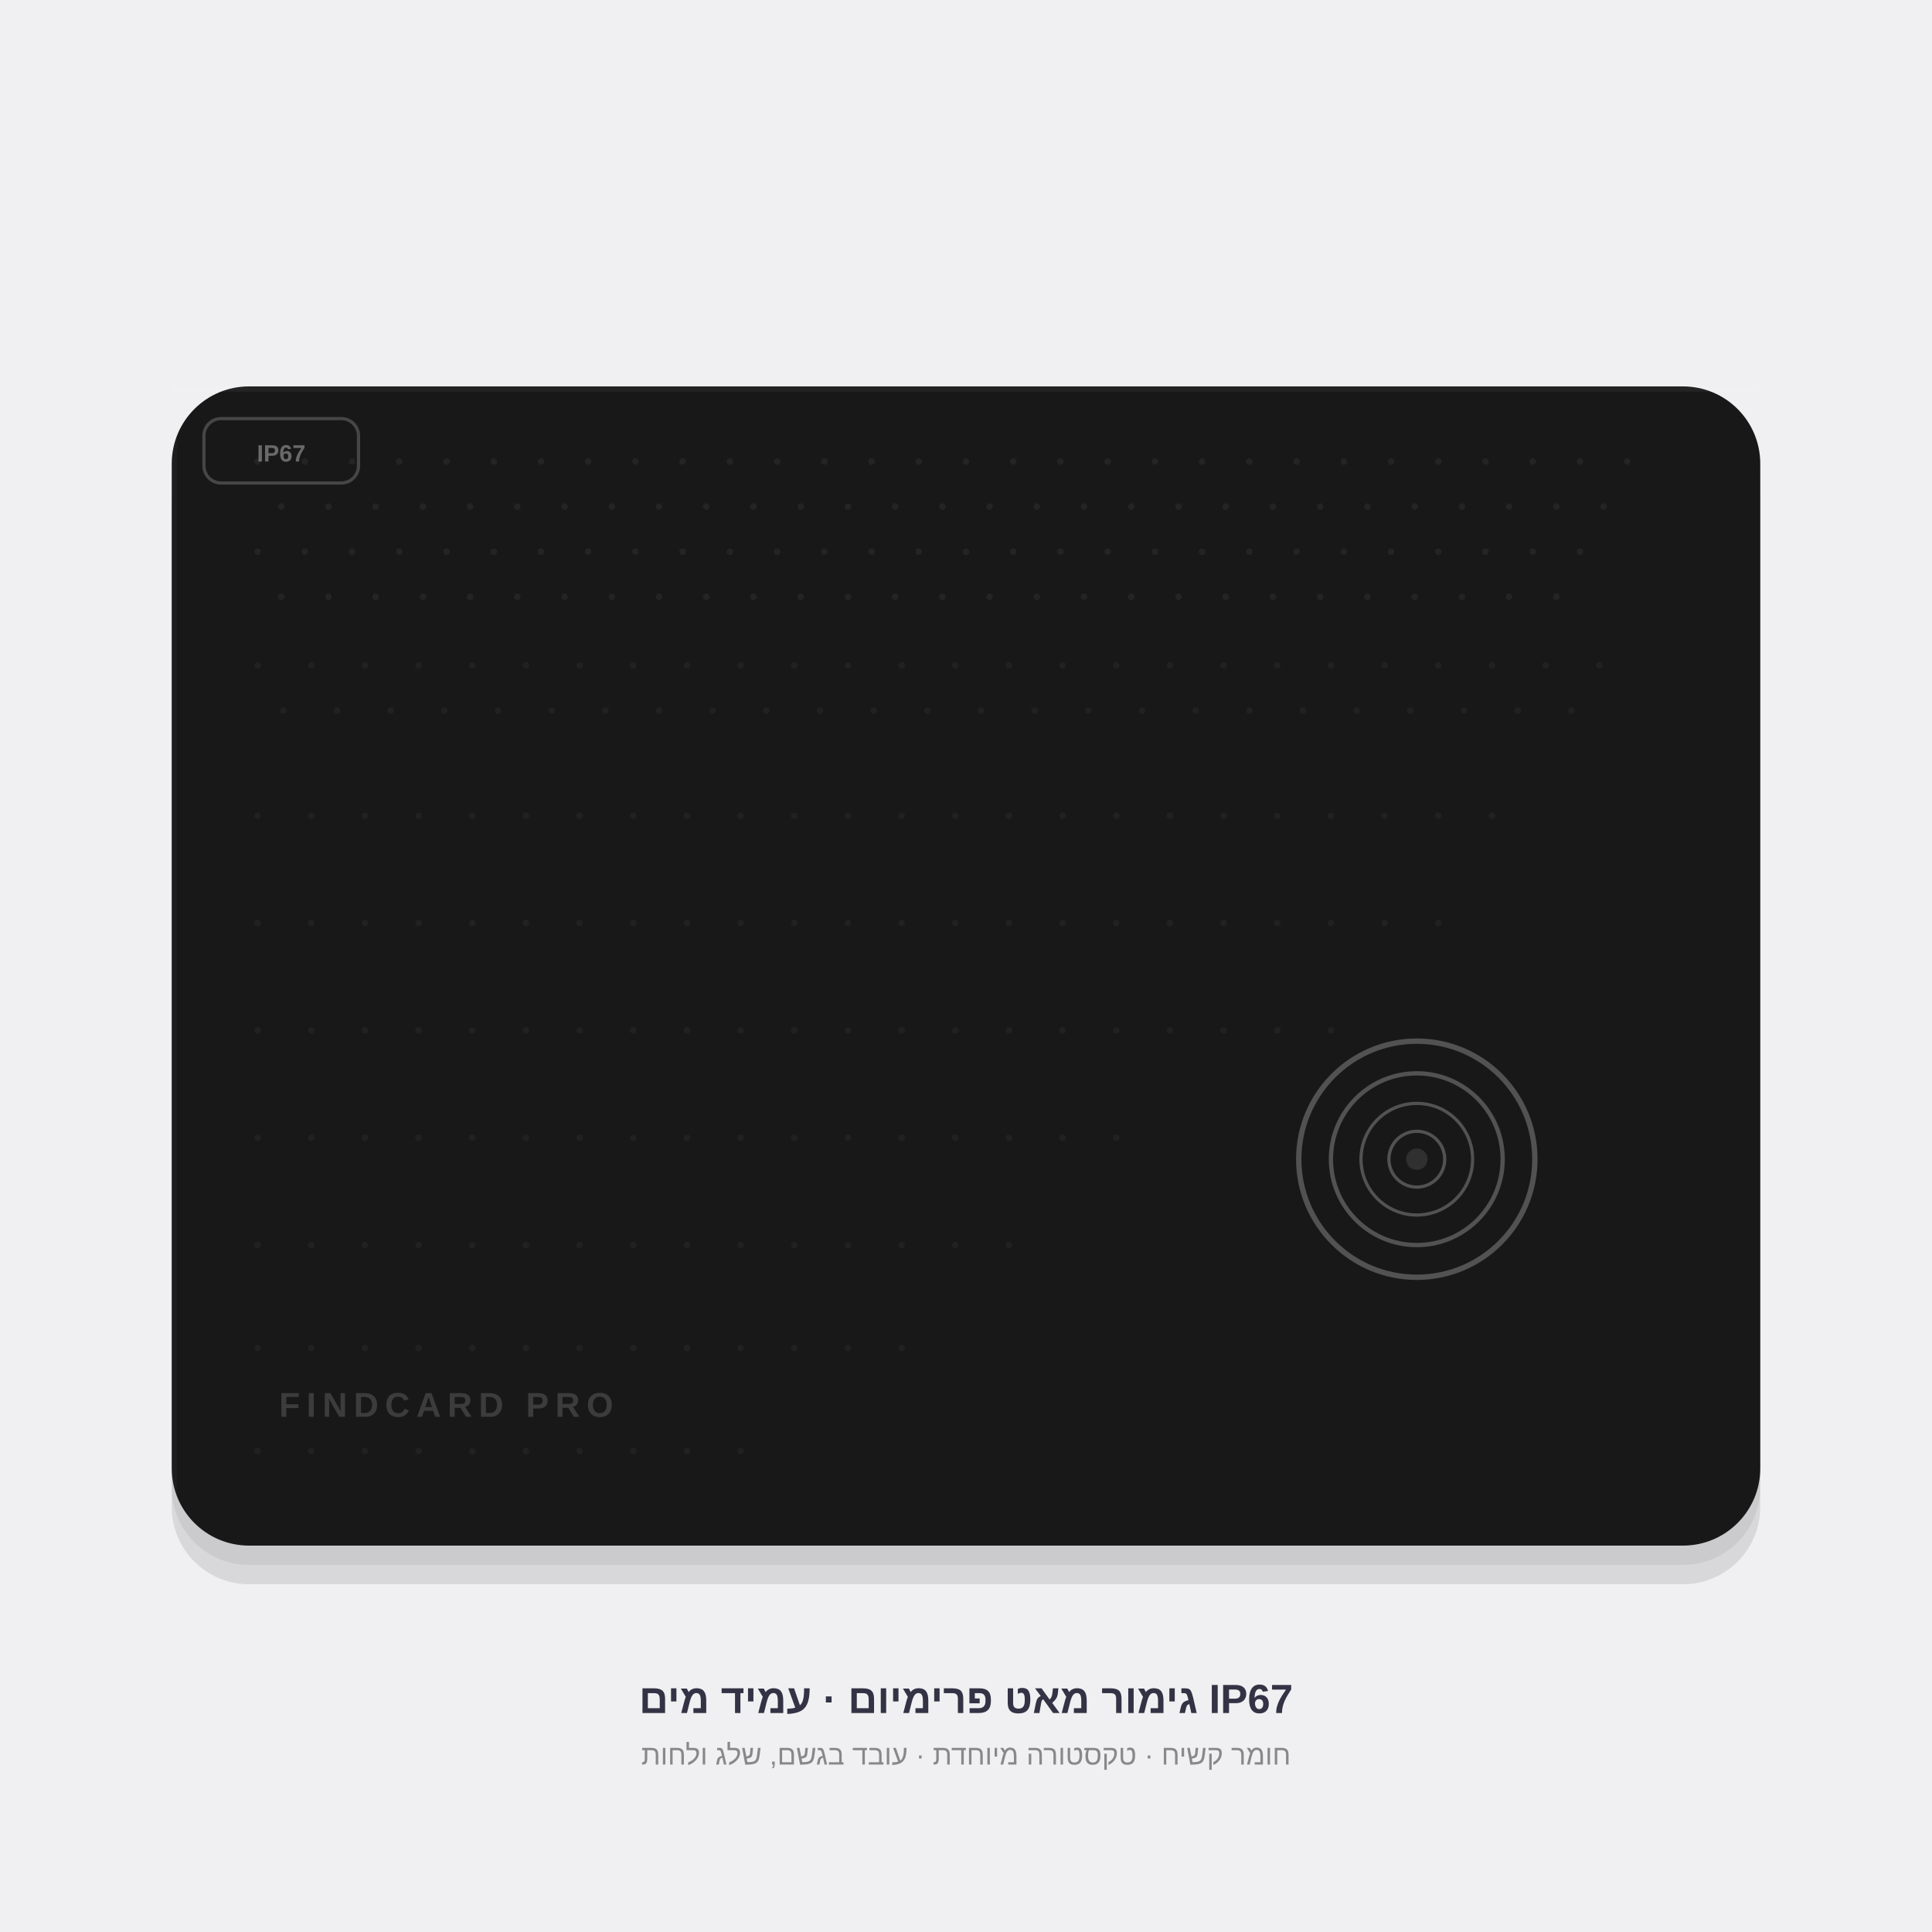
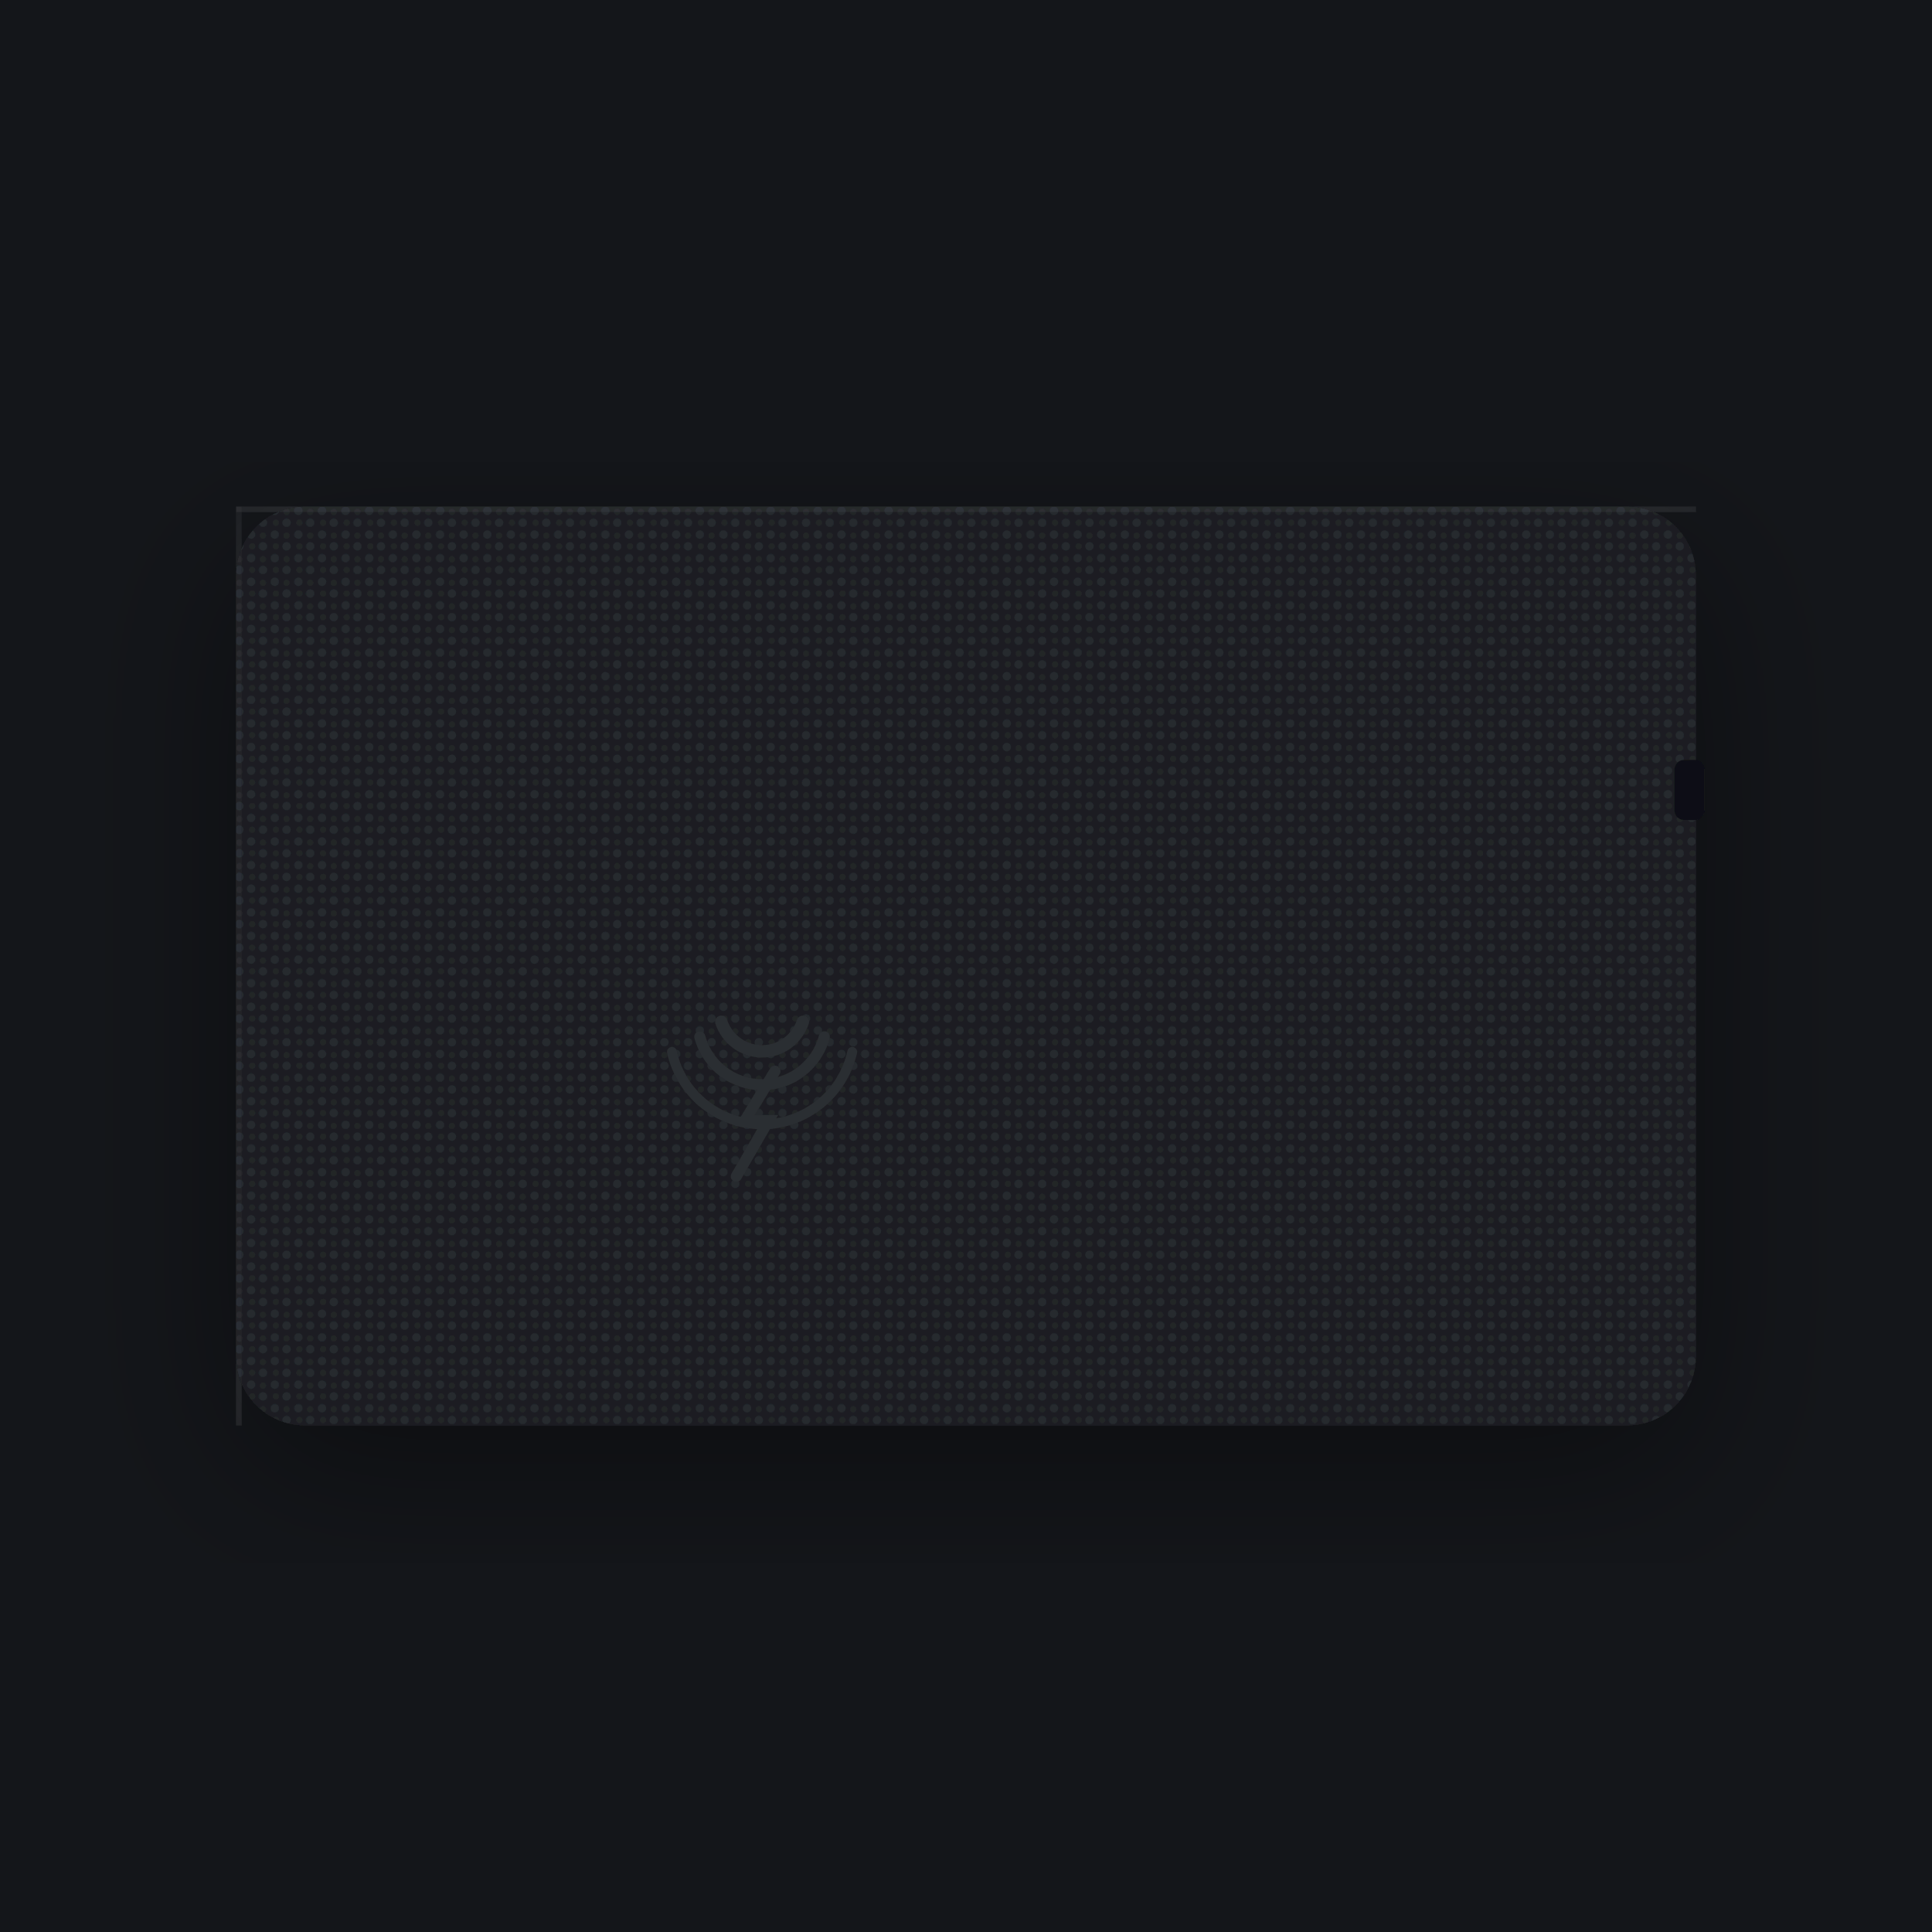
- <svg xmlns="http://www.w3.org/2000/svg" viewBox="0 0 900 900" shape-rendering="geometricPrecision" text-rendering="geometricPrecision">
-   <rect width="900" height="900" fill="#F0F0F2" />
-   <ellipse cx="450" cy="450" rx="360" ry="260" fill="white" opacity="0.50" />
-   <rect x="80" y="180" width="740" height="540" rx="36" fill="#000" opacity="0.10" transform="translate(0,18)" />
-   <rect x="80" y="180" width="740" height="540" rx="36" fill="#000" opacity="0.06" transform="translate(0,9)" />
-   <rect x="80" y="180" width="740" height="540" rx="36" fill="#181818" />
-   <g fill="#2A2A2A" opacity="0.70">
-     <circle cx="120" cy="215" r="1.5" />
-     <circle cx="142" cy="215" r="1.5" />
-     <circle cx="164" cy="215" r="1.5" />
-     <circle cx="186" cy="215" r="1.5" />
-     <circle cx="208" cy="215" r="1.5" />
-     <circle cx="230" cy="215" r="1.5" />
-     <circle cx="252" cy="215" r="1.5" />
-     <circle cx="274" cy="215" r="1.5" />
-     <circle cx="296" cy="215" r="1.5" />
-     <circle cx="318" cy="215" r="1.5" />
-     <circle cx="340" cy="215" r="1.5" />
-     <circle cx="362" cy="215" r="1.5" />
-     <circle cx="384" cy="215" r="1.5" />
-     <circle cx="406" cy="215" r="1.5" />
-     <circle cx="428" cy="215" r="1.5" />
-     <circle cx="450" cy="215" r="1.5" />
-     <circle cx="472" cy="215" r="1.5" />
-     <circle cx="494" cy="215" r="1.5" />
-     <circle cx="516" cy="215" r="1.5" />
-     <circle cx="538" cy="215" r="1.5" />
-     <circle cx="560" cy="215" r="1.5" />
-     <circle cx="582" cy="215" r="1.5" />
-     <circle cx="604" cy="215" r="1.5" />
-     <circle cx="626" cy="215" r="1.5" />
-     <circle cx="648" cy="215" r="1.5" />
-     <circle cx="670" cy="215" r="1.5" />
-     <circle cx="692" cy="215" r="1.5" />
-     <circle cx="714" cy="215" r="1.5" />
-     <circle cx="736" cy="215" r="1.5" />
-     <circle cx="758" cy="215" r="1.5" />
-     <circle cx="131" cy="236" r="1.5" />
-     <circle cx="153" cy="236" r="1.5" />
-     <circle cx="175" cy="236" r="1.5" />
-     <circle cx="197" cy="236" r="1.5" />
-     <circle cx="219" cy="236" r="1.5" />
-     <circle cx="241" cy="236" r="1.5" />
-     <circle cx="263" cy="236" r="1.5" />
-     <circle cx="285" cy="236" r="1.5" />
-     <circle cx="307" cy="236" r="1.5" />
-     <circle cx="329" cy="236" r="1.5" />
-     <circle cx="351" cy="236" r="1.5" />
-     <circle cx="373" cy="236" r="1.5" />
-     <circle cx="395" cy="236" r="1.5" />
-     <circle cx="417" cy="236" r="1.5" />
-     <circle cx="439" cy="236" r="1.5" />
-     <circle cx="461" cy="236" r="1.5" />
-     <circle cx="483" cy="236" r="1.5" />
-     <circle cx="505" cy="236" r="1.5" />
-     <circle cx="527" cy="236" r="1.5" />
-     <circle cx="549" cy="236" r="1.5" />
-     <circle cx="571" cy="236" r="1.5" />
-     <circle cx="593" cy="236" r="1.5" />
-     <circle cx="615" cy="236" r="1.5" />
-     <circle cx="637" cy="236" r="1.5" />
-     <circle cx="659" cy="236" r="1.5" />
-     <circle cx="681" cy="236" r="1.5" />
-     <circle cx="703" cy="236" r="1.5" />
-     <circle cx="725" cy="236" r="1.5" />
-     <circle cx="747" cy="236" r="1.5" />
-     <circle cx="120" cy="257" r="1.5" />
-     <circle cx="142" cy="257" r="1.5" />
-     <circle cx="164" cy="257" r="1.5" />
-     <circle cx="186" cy="257" r="1.5" />
-     <circle cx="208" cy="257" r="1.5" />
-     <circle cx="230" cy="257" r="1.5" />
-     <circle cx="252" cy="257" r="1.5" />
-     <circle cx="274" cy="257" r="1.5" />
-     <circle cx="296" cy="257" r="1.5" />
-     <circle cx="318" cy="257" r="1.5" />
-     <circle cx="340" cy="257" r="1.5" />
-     <circle cx="362" cy="257" r="1.5" />
-     <circle cx="384" cy="257" r="1.5" />
-     <circle cx="406" cy="257" r="1.5" />
-     <circle cx="428" cy="257" r="1.5" />
-     <circle cx="450" cy="257" r="1.5" />
-     <circle cx="472" cy="257" r="1.5" />
-     <circle cx="494" cy="257" r="1.5" />
-     <circle cx="516" cy="257" r="1.5" />
-     <circle cx="538" cy="257" r="1.5" />
-     <circle cx="560" cy="257" r="1.5" />
-     <circle cx="582" cy="257" r="1.5" />
-     <circle cx="604" cy="257" r="1.5" />
-     <circle cx="626" cy="257" r="1.5" />
-     <circle cx="648" cy="257" r="1.5" />
-     <circle cx="670" cy="257" r="1.5" />
-     <circle cx="692" cy="257" r="1.5" />
-     <circle cx="714" cy="257" r="1.5" />
-     <circle cx="736" cy="257" r="1.5" />
-     <circle cx="131" cy="278" r="1.5" />
-     <circle cx="153" cy="278" r="1.5" />
-     <circle cx="175" cy="278" r="1.5" />
-     <circle cx="197" cy="278" r="1.5" />
-     <circle cx="219" cy="278" r="1.5" />
-     <circle cx="241" cy="278" r="1.5" />
-     <circle cx="263" cy="278" r="1.5" />
-     <circle cx="285" cy="278" r="1.5" />
-     <circle cx="307" cy="278" r="1.5" />
-     <circle cx="329" cy="278" r="1.5" />
-     <circle cx="351" cy="278" r="1.5" />
-     <circle cx="373" cy="278" r="1.5" />
-     <circle cx="395" cy="278" r="1.5" />
-     <circle cx="417" cy="278" r="1.5" />
-     <circle cx="439" cy="278" r="1.5" />
-     <circle cx="461" cy="278" r="1.5" />
-     <circle cx="483" cy="278" r="1.5" />
-     <circle cx="505" cy="278" r="1.5" />
-     <circle cx="527" cy="278" r="1.5" />
-     <circle cx="549" cy="278" r="1.5" />
-     <circle cx="571" cy="278" r="1.5" />
-     <circle cx="593" cy="278" r="1.5" />
-     <circle cx="615" cy="278" r="1.5" />
-     <circle cx="637" cy="278" r="1.5" />
-     <circle cx="659" cy="278" r="1.5" />
-     <circle cx="681" cy="278" r="1.5" />
-     <circle cx="703" cy="278" r="1.5" />
-     <circle cx="725" cy="278" r="1.5" />
+ <svg xmlns="http://www.w3.org/2000/svg" viewBox="0 0 900 900" shape-rendering="geometricPrecision">
+   <defs>
+     <pattern id="pb" x="0" y="0" width="11" height="11" patternUnits="userSpaceOnUse">
+       <rect width="11" height="11" fill="#1C1E22" />
+       <circle cx="2.5" cy="2.5" r="2" fill="#262A2E" />
+       <circle cx="8" cy="8" r="2" fill="#262A2E" />
+       <circle cx="2.5" cy="8.5" r="1.5" fill="#242628" />
+       <circle cx="8.5" cy="2.5" r="1.5" fill="#242628" />
+     </pattern>
+     <filter id="sh" x="-10%" y="-10%" width="120%" height="125%">
+       <feDropShadow dx="0" dy="22" stdDeviation="38" flood-color="#000" flood-opacity="0.38" />
+     </filter>
+   </defs>
+   <rect width="900" height="900" fill="#14161A" />
+   <g transform="translate(450, 450)" filter="url(#sh)">
+     <rect x="-340" y="-214" width="680" height="428" rx="32" fill="#1C1E22" />
+     <rect x="-340" y="-214" width="680" height="428" rx="32" fill="url(#pb)" opacity="0.95" />
+     <rect x="-340" y="-214" width="680" height="2.5" fill="white" opacity="0.05" />
+     <rect x="-340" y="-214" width="2.5" height="428" fill="white" opacity="0.03" />
+     <g transform="translate(-95, 26)" fill="none" stroke="#2A2D30" stroke-linecap="round">
+       <path d="M -19,0 A 20,20 0 0 0 19,0" stroke-width="5.8" />
+       <path d="M -29,7 A 30,30 0 0 0 29,7" stroke-width="5.2" />
+       <path d="M -42,14 A 43,43 0 0 0 42,14" stroke-width="4.6" />
+       <path d="M 6,23 L -8,46 L 3,46 L -12,72" stroke-width="5.2" />
+     </g>
+     <rect x="330" y="-96" width="14" height="28" rx="4.5" fill="#0F1114" />
  </g>
-   <g fill="#272727" opacity="0.65">
-     <circle cx="120" cy="310" r="1.5" />
-     <circle cx="145" cy="310" r="1.5" />
-     <circle cx="170" cy="310" r="1.5" />
-     <circle cx="195" cy="310" r="1.5" />
-     <circle cx="220" cy="310" r="1.5" />
-     <circle cx="245" cy="310" r="1.5" />
-     <circle cx="270" cy="310" r="1.5" />
-     <circle cx="295" cy="310" r="1.5" />
-     <circle cx="320" cy="310" r="1.5" />
-     <circle cx="345" cy="310" r="1.5" />
-     <circle cx="370" cy="310" r="1.5" />
-     <circle cx="395" cy="310" r="1.5" />
-     <circle cx="420" cy="310" r="1.5" />
-     <circle cx="445" cy="310" r="1.5" />
-     <circle cx="470" cy="310" r="1.5" />
-     <circle cx="495" cy="310" r="1.5" />
-     <circle cx="520" cy="310" r="1.5" />
-     <circle cx="545" cy="310" r="1.5" />
-     <circle cx="570" cy="310" r="1.5" />
-     <circle cx="595" cy="310" r="1.5" />
-     <circle cx="620" cy="310" r="1.5" />
-     <circle cx="645" cy="310" r="1.5" />
-     <circle cx="670" cy="310" r="1.5" />
-     <circle cx="695" cy="310" r="1.5" />
-     <circle cx="720" cy="310" r="1.5" />
-     <circle cx="745" cy="310" r="1.5" />
-     <circle cx="132" cy="331" r="1.5" />
-     <circle cx="157" cy="331" r="1.5" />
-     <circle cx="182" cy="331" r="1.5" />
-     <circle cx="207" cy="331" r="1.5" />
-     <circle cx="232" cy="331" r="1.5" />
-     <circle cx="257" cy="331" r="1.5" />
-     <circle cx="282" cy="331" r="1.5" />
-     <circle cx="307" cy="331" r="1.5" />
-     <circle cx="332" cy="331" r="1.5" />
-     <circle cx="357" cy="331" r="1.5" />
-     <circle cx="382" cy="331" r="1.5" />
-     <circle cx="407" cy="331" r="1.5" />
-     <circle cx="432" cy="331" r="1.5" />
-     <circle cx="457" cy="331" r="1.5" />
-     <circle cx="482" cy="331" r="1.5" />
-     <circle cx="507" cy="331" r="1.5" />
-     <circle cx="532" cy="331" r="1.5" />
-     <circle cx="557" cy="331" r="1.5" />
-     <circle cx="582" cy="331" r="1.5" />
-     <circle cx="607" cy="331" r="1.5" />
-     <circle cx="632" cy="331" r="1.5" />
-     <circle cx="657" cy="331" r="1.5" />
-     <circle cx="682" cy="331" r="1.5" />
-     <circle cx="707" cy="331" r="1.5" />
-     <circle cx="732" cy="331" r="1.5" />
-     <circle cx="120" cy="380" r="1.5" />
-     <circle cx="145" cy="380" r="1.5" />
-     <circle cx="170" cy="380" r="1.5" />
-     <circle cx="195" cy="380" r="1.5" />
-     <circle cx="220" cy="380" r="1.5" />
-     <circle cx="245" cy="380" r="1.5" />
-     <circle cx="270" cy="380" r="1.5" />
-     <circle cx="295" cy="380" r="1.5" />
-     <circle cx="320" cy="380" r="1.5" />
-     <circle cx="345" cy="380" r="1.5" />
-     <circle cx="370" cy="380" r="1.5" />
-     <circle cx="395" cy="380" r="1.5" />
-     <circle cx="420" cy="380" r="1.5" />
-     <circle cx="445" cy="380" r="1.5" />
-     <circle cx="470" cy="380" r="1.5" />
-     <circle cx="495" cy="380" r="1.5" />
-     <circle cx="520" cy="380" r="1.5" />
-     <circle cx="545" cy="380" r="1.5" />
-     <circle cx="570" cy="380" r="1.5" />
-     <circle cx="595" cy="380" r="1.5" />
-     <circle cx="620" cy="380" r="1.5" />
-     <circle cx="645" cy="380" r="1.5" />
-     <circle cx="670" cy="380" r="1.5" />
-     <circle cx="695" cy="380" r="1.5" />
-     <circle cx="120" cy="430" r="1.5" />
-     <circle cx="145" cy="430" r="1.5" />
-     <circle cx="170" cy="430" r="1.5" />
-     <circle cx="195" cy="430" r="1.5" />
-     <circle cx="220" cy="430" r="1.5" />
-     <circle cx="245" cy="430" r="1.5" />
-     <circle cx="270" cy="430" r="1.5" />
-     <circle cx="295" cy="430" r="1.5" />
-     <circle cx="320" cy="430" r="1.5" />
-     <circle cx="345" cy="430" r="1.5" />
-     <circle cx="370" cy="430" r="1.5" />
-     <circle cx="395" cy="430" r="1.5" />
-     <circle cx="420" cy="430" r="1.5" />
-     <circle cx="445" cy="430" r="1.5" />
-     <circle cx="470" cy="430" r="1.5" />
-     <circle cx="495" cy="430" r="1.5" />
-     <circle cx="520" cy="430" r="1.5" />
-     <circle cx="545" cy="430" r="1.5" />
-     <circle cx="570" cy="430" r="1.5" />
-     <circle cx="595" cy="430" r="1.5" />
-     <circle cx="620" cy="430" r="1.5" />
-     <circle cx="645" cy="430" r="1.5" />
-     <circle cx="670" cy="430" r="1.5" />
-     <circle cx="120" cy="480" r="1.5" />
-     <circle cx="145" cy="480" r="1.5" />
-     <circle cx="170" cy="480" r="1.5" />
-     <circle cx="195" cy="480" r="1.5" />
-     <circle cx="220" cy="480" r="1.5" />
-     <circle cx="245" cy="480" r="1.5" />
-     <circle cx="270" cy="480" r="1.5" />
-     <circle cx="295" cy="480" r="1.5" />
-     <circle cx="320" cy="480" r="1.5" />
-     <circle cx="345" cy="480" r="1.5" />
-     <circle cx="370" cy="480" r="1.5" />
-     <circle cx="395" cy="480" r="1.5" />
-     <circle cx="420" cy="480" r="1.5" />
-     <circle cx="445" cy="480" r="1.5" />
-     <circle cx="470" cy="480" r="1.5" />
-     <circle cx="495" cy="480" r="1.5" />
-     <circle cx="520" cy="480" r="1.5" />
-     <circle cx="545" cy="480" r="1.5" />
-     <circle cx="570" cy="480" r="1.5" />
-     <circle cx="595" cy="480" r="1.5" />
-     <circle cx="620" cy="480" r="1.5" />
-     <circle cx="120" cy="530" r="1.5" />
-     <circle cx="145" cy="530" r="1.5" />
-     <circle cx="170" cy="530" r="1.5" />
-     <circle cx="195" cy="530" r="1.5" />
-     <circle cx="220" cy="530" r="1.5" />
-     <circle cx="245" cy="530" r="1.5" />
-     <circle cx="270" cy="530" r="1.5" />
-     <circle cx="295" cy="530" r="1.5" />
-     <circle cx="320" cy="530" r="1.5" />
-     <circle cx="345" cy="530" r="1.5" />
-     <circle cx="370" cy="530" r="1.5" />
-     <circle cx="395" cy="530" r="1.5" />
-     <circle cx="420" cy="530" r="1.5" />
-     <circle cx="445" cy="530" r="1.5" />
-     <circle cx="470" cy="530" r="1.5" />
-     <circle cx="495" cy="530" r="1.5" />
-     <circle cx="520" cy="530" r="1.5" />
-     <circle cx="120" cy="580" r="1.5" />
-     <circle cx="145" cy="580" r="1.5" />
-     <circle cx="170" cy="580" r="1.5" />
-     <circle cx="195" cy="580" r="1.5" />
-     <circle cx="220" cy="580" r="1.5" />
-     <circle cx="245" cy="580" r="1.5" />
-     <circle cx="270" cy="580" r="1.5" />
-     <circle cx="295" cy="580" r="1.5" />
-     <circle cx="320" cy="580" r="1.5" />
-     <circle cx="345" cy="580" r="1.5" />
-     <circle cx="370" cy="580" r="1.5" />
-     <circle cx="395" cy="580" r="1.5" />
-     <circle cx="420" cy="580" r="1.5" />
-     <circle cx="445" cy="580" r="1.5" />
-     <circle cx="470" cy="580" r="1.5" />
-     <circle cx="120" cy="628" r="1.5" />
-     <circle cx="145" cy="628" r="1.5" />
-     <circle cx="170" cy="628" r="1.5" />
-     <circle cx="195" cy="628" r="1.5" />
-     <circle cx="220" cy="628" r="1.5" />
-     <circle cx="245" cy="628" r="1.5" />
-     <circle cx="270" cy="628" r="1.5" />
-     <circle cx="295" cy="628" r="1.5" />
-     <circle cx="320" cy="628" r="1.5" />
-     <circle cx="345" cy="628" r="1.5" />
-     <circle cx="370" cy="628" r="1.5" />
-     <circle cx="395" cy="628" r="1.5" />
-     <circle cx="420" cy="628" r="1.5" />
-     <circle cx="120" cy="676" r="1.5" />
-     <circle cx="145" cy="676" r="1.5" />
-     <circle cx="170" cy="676" r="1.5" />
-     <circle cx="195" cy="676" r="1.5" />
-     <circle cx="220" cy="676" r="1.5" />
-     <circle cx="245" cy="676" r="1.5" />
-     <circle cx="270" cy="676" r="1.5" />
-     <circle cx="295" cy="676" r="1.5" />
-     <circle cx="320" cy="676" r="1.5" />
-     <circle cx="345" cy="676" r="1.5" />
-   </g>
-   <rect x="80" y="180" width="740" height="2.5" rx="1.25" fill="white" opacity="0.05" />
-   <rect x="80" y="180" width="2.5" height="540" rx="1.25" fill="white" opacity="0.03" />
-   <g transform="translate(660, 540)" fill="none" stroke="white" opacity="0.25">
-     <circle cx="0" cy="0" r="55" stroke-width="2.5" />
-     <circle cx="0" cy="0" r="40" stroke-width="2" />
-     <circle cx="0" cy="0" r="26" stroke-width="1.5" />
-     <circle cx="0" cy="0" r="13" stroke-width="1.5" />
-     <circle cx="0" cy="0" r="5" fill="white" stroke="none" opacity="0.4" />
-   </g>
-   <text x="130" y="660" font-family="Arial, sans-serif" font-size="16" font-weight="700" fill="white" opacity="0.16" letter-spacing="3">FINDCARD PRO</text>
-   <rect x="95" y="195" width="72" height="30" rx="8" fill="none" stroke="white" stroke-width="1.5" opacity="0.20" />
-   <text x="131" y="215" font-family="Arial, sans-serif" font-size="11" font-weight="700" fill="white" opacity="0.35" text-anchor="middle">IP67</text>
-   <text x="450" y="798" font-family="Arial, sans-serif" font-size="19" font-weight="700" fill="#1A1A2E" text-anchor="middle" opacity="0.88">גימור מאט פרימיום · עמיד מים IP67</text>
-   <text x="450" y="822" font-family="Arial, sans-serif" font-size="13" fill="#888" text-anchor="middle">חומר קשיח · טקסטורה מיוחדת · עובד בגשם, שלג ולחות</text>
</svg>
